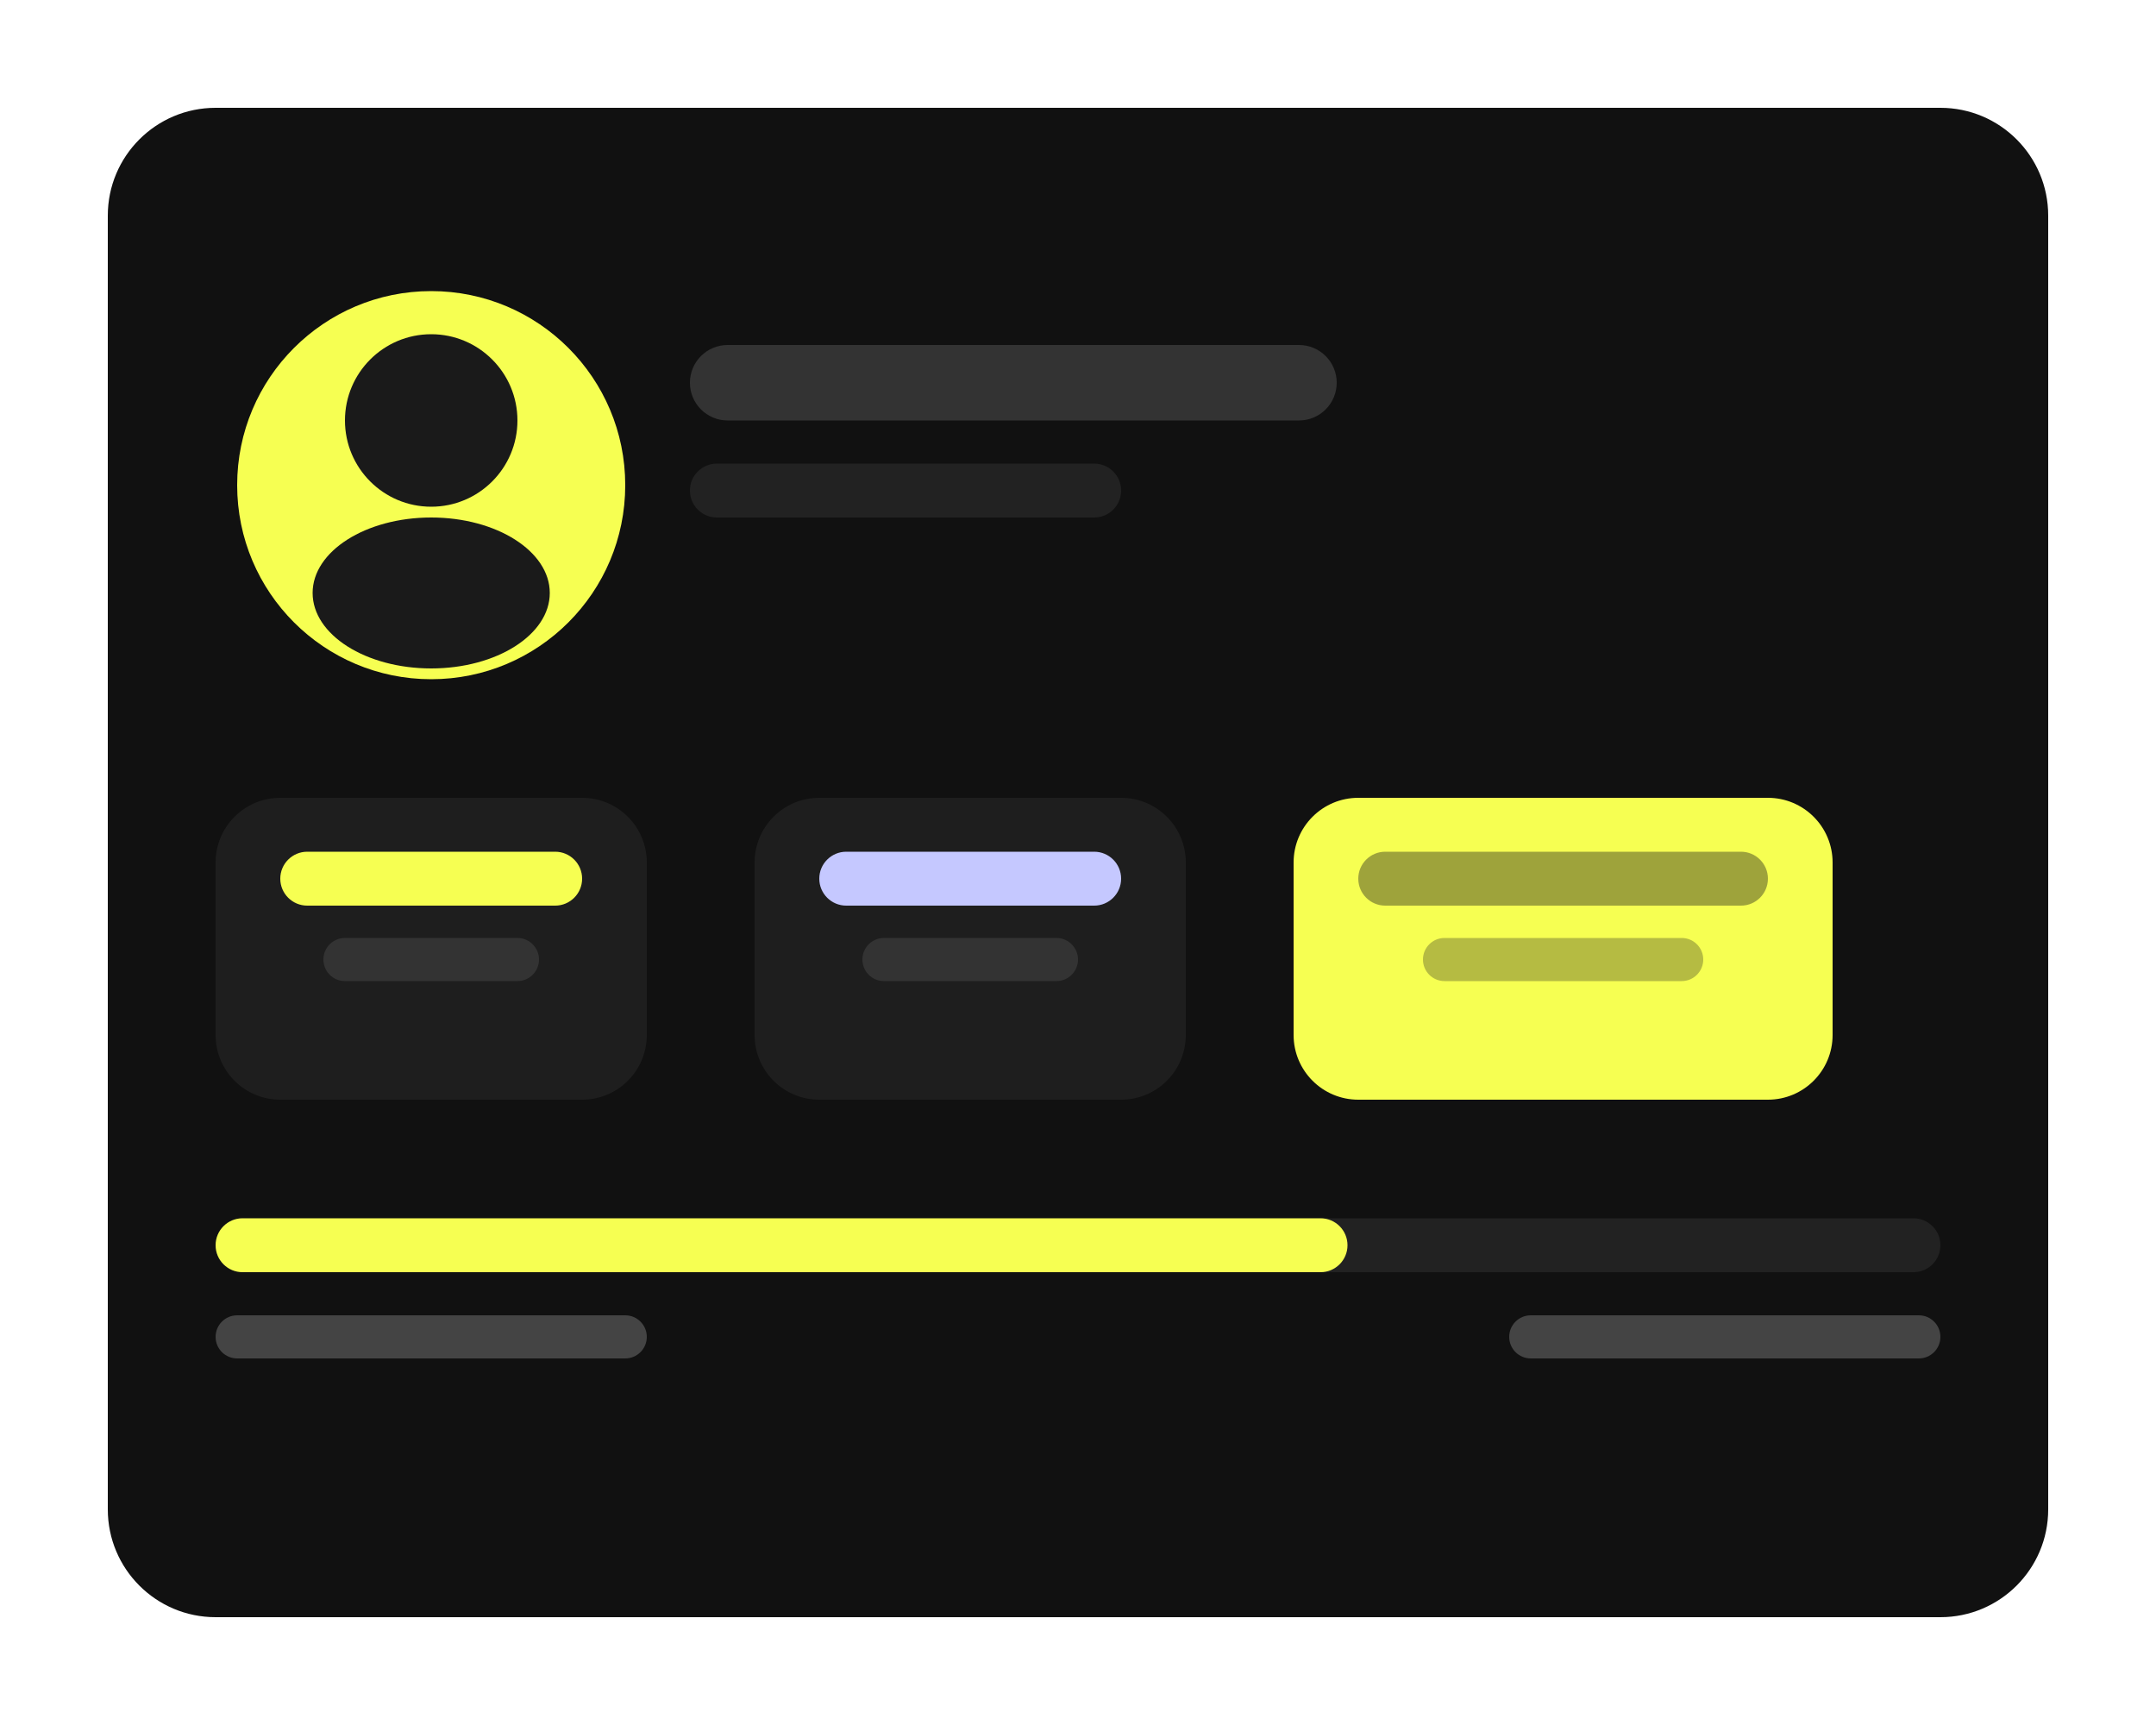
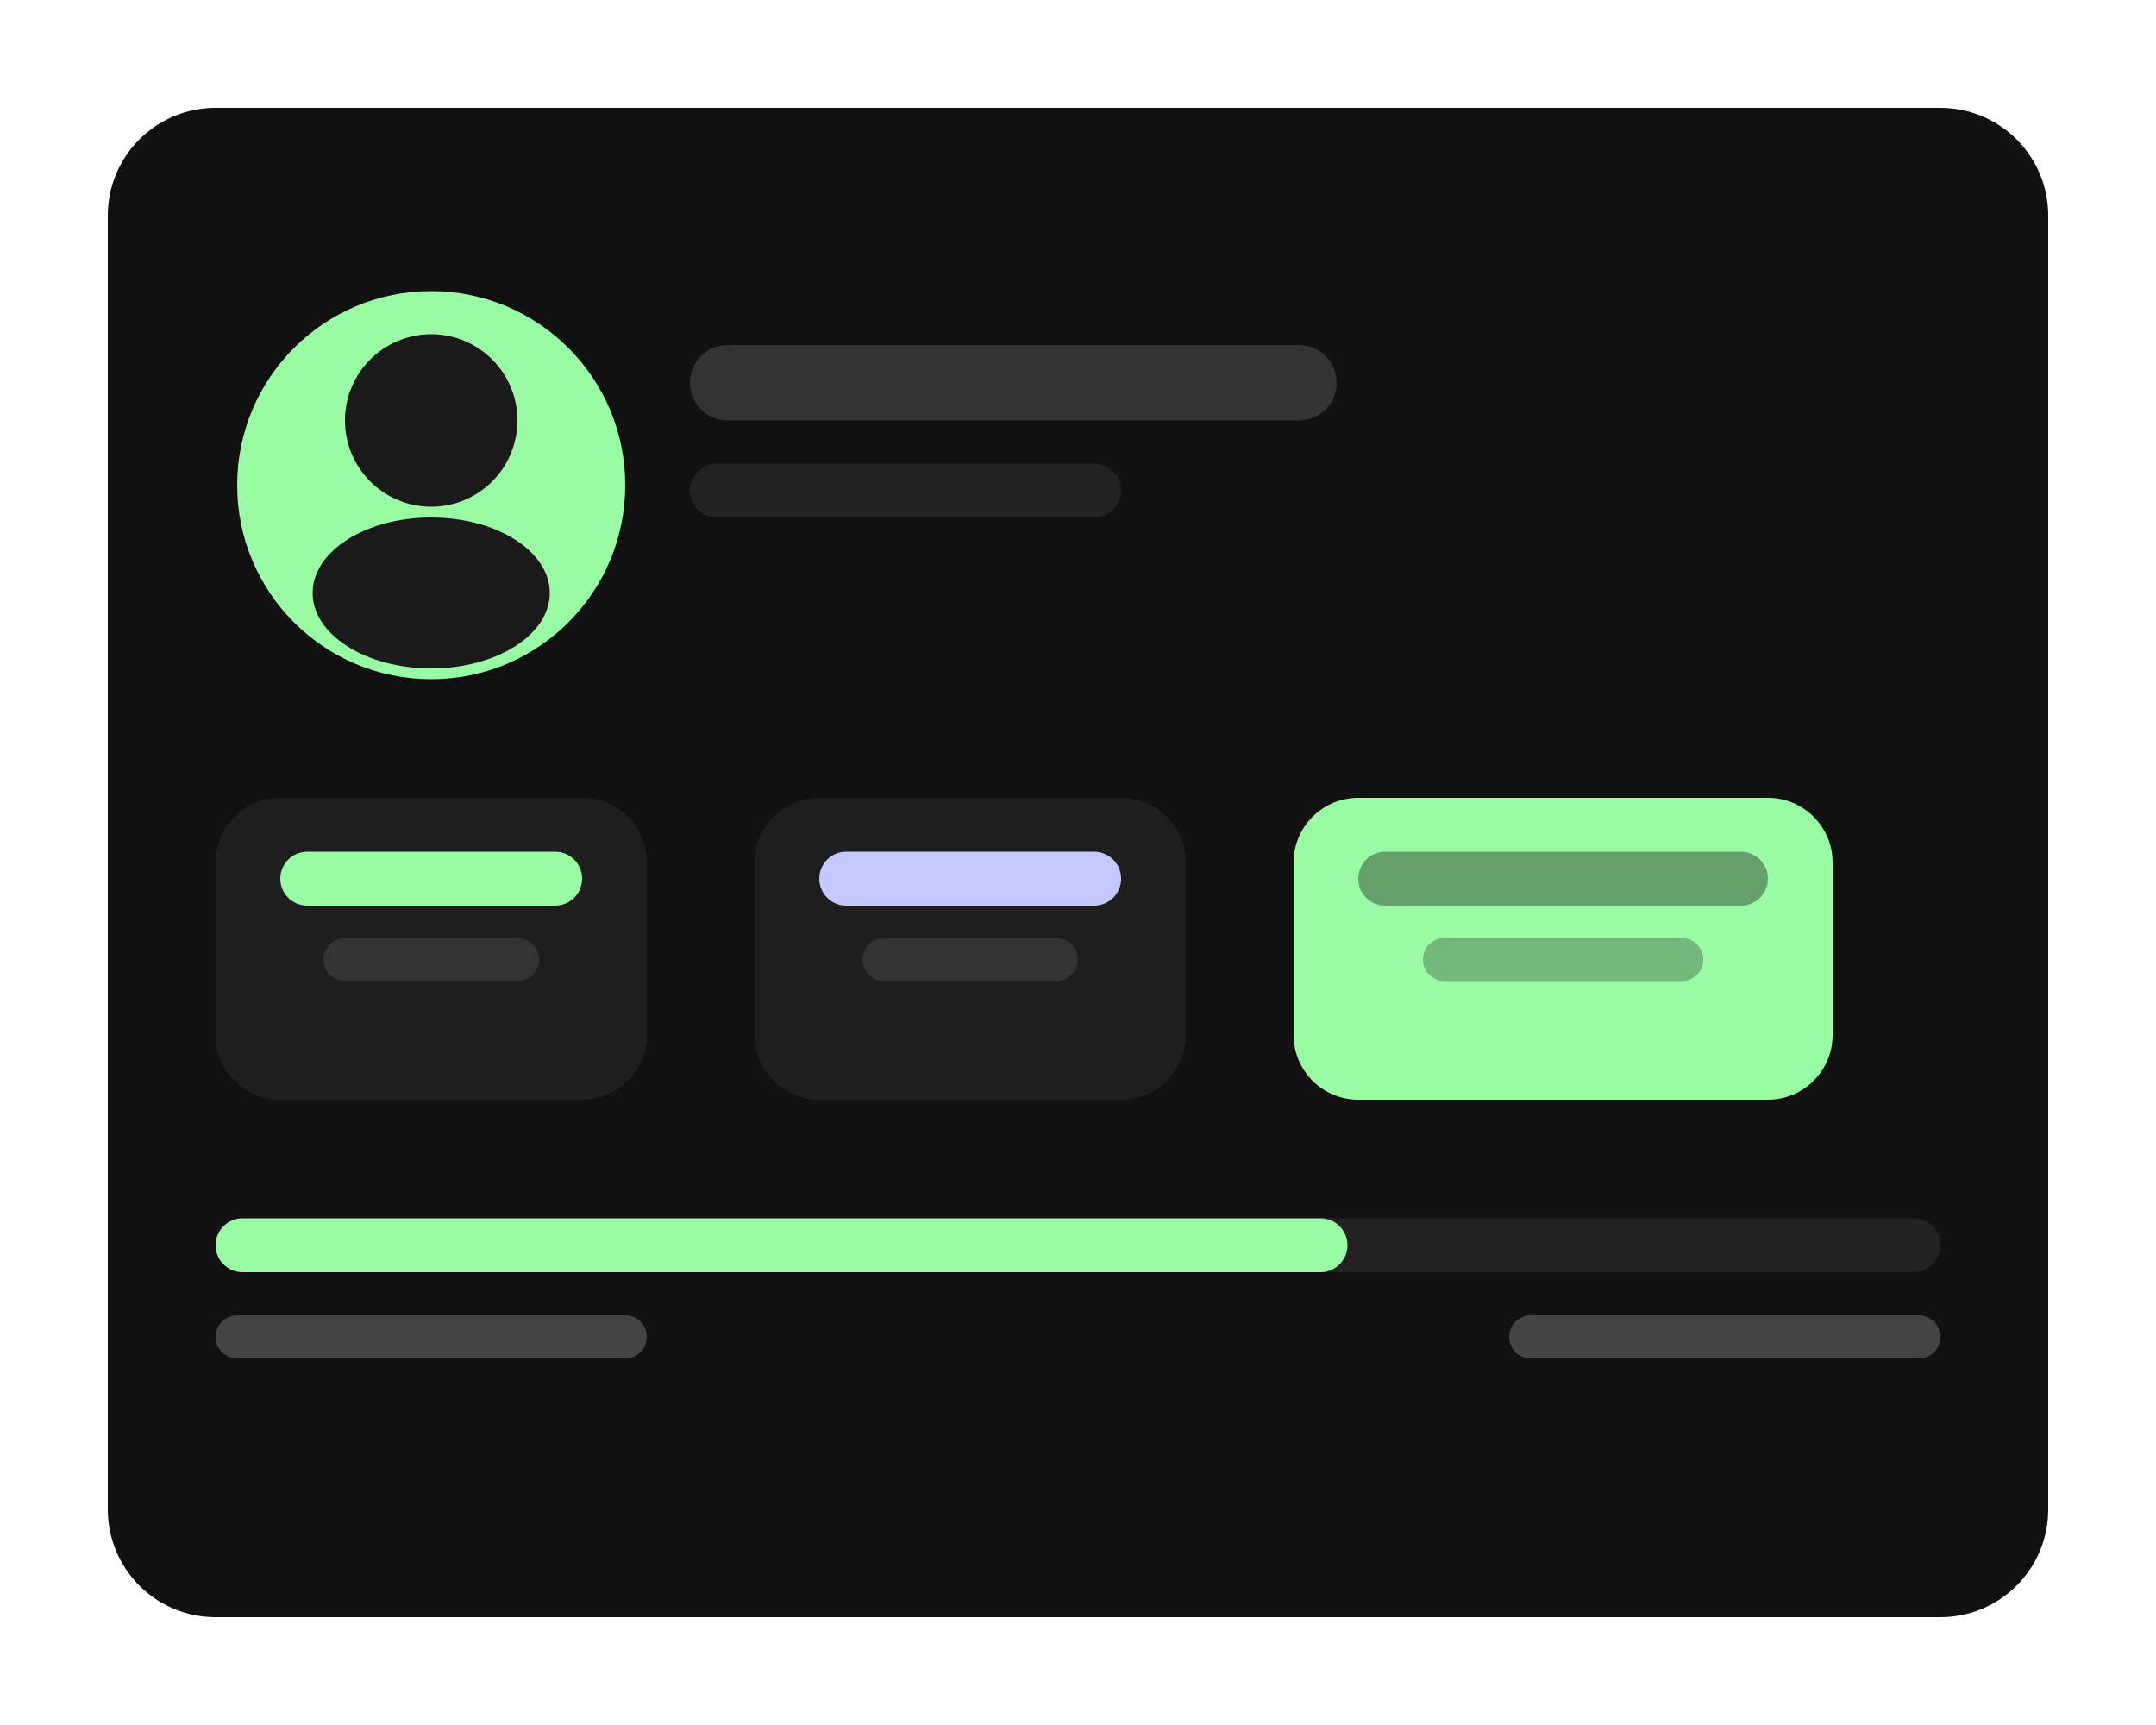
<svg xmlns="http://www.w3.org/2000/svg" width="400" height="320" viewBox="0 0 400 320" fill="none">
  <rect x="20" y="20" width="360" height="280" rx="20" fill="#111111" />
-   <circle cx="80" cy="90" r="36" fill="#F6FF52" />
+   <circle cx="80" cy="90" r="36" fill="#99FCA5" />
  <circle cx="80" cy="78" r="16" fill="#1A1A1A" />
  <ellipse cx="80" cy="110" rx="22" ry="14" fill="#1A1A1A" />
  <rect x="128" y="64" width="120" height="14" rx="7" fill="#333" />
  <rect x="128" y="86" width="80" height="10" rx="5" fill="#222" />
  <rect x="40" y="148" width="80" height="56" rx="12" fill="#1E1E1E" />
-   <rect x="52" y="158" width="56" height="10" rx="5" fill="#F6FF52" />
+   <rect x="52" y="158" width="56" height="10" rx="5" fill="#99FCA5" />
  <rect x="60" y="174" width="40" height="8" rx="4" fill="#333" />
  <rect x="140" y="148" width="80" height="56" rx="12" fill="#1E1E1E" />
  <rect x="152" y="158" width="56" height="10" rx="5" fill="#C5C8FF" />
  <rect x="160" y="174" width="40" height="8" rx="4" fill="#333" />
-   <rect x="240" y="148" width="100" height="56" rx="12" fill="#F6FF52" />
+   <rect x="240" y="148" width="100" height="56" rx="12" fill="#99FCA5" />
  <rect x="252" y="158" width="76" height="10" rx="5" fill="#1A1A1A" opacity="0.4" />
  <rect x="264" y="174" width="52" height="8" rx="4" fill="#1A1A1A" opacity="0.3" />
  <rect x="40" y="226" width="320" height="10" rx="5" fill="#222" />
-   <rect x="40" y="226" width="210" height="10" rx="5" fill="#F6FF52" />
+   <rect x="40" y="226" width="210" height="10" rx="5" fill="#99FCA5" />
  <rect x="40" y="244" width="80" height="8" rx="4" fill="#444" />
  <rect x="280" y="244" width="80" height="8" rx="4" fill="#444" />
</svg>
